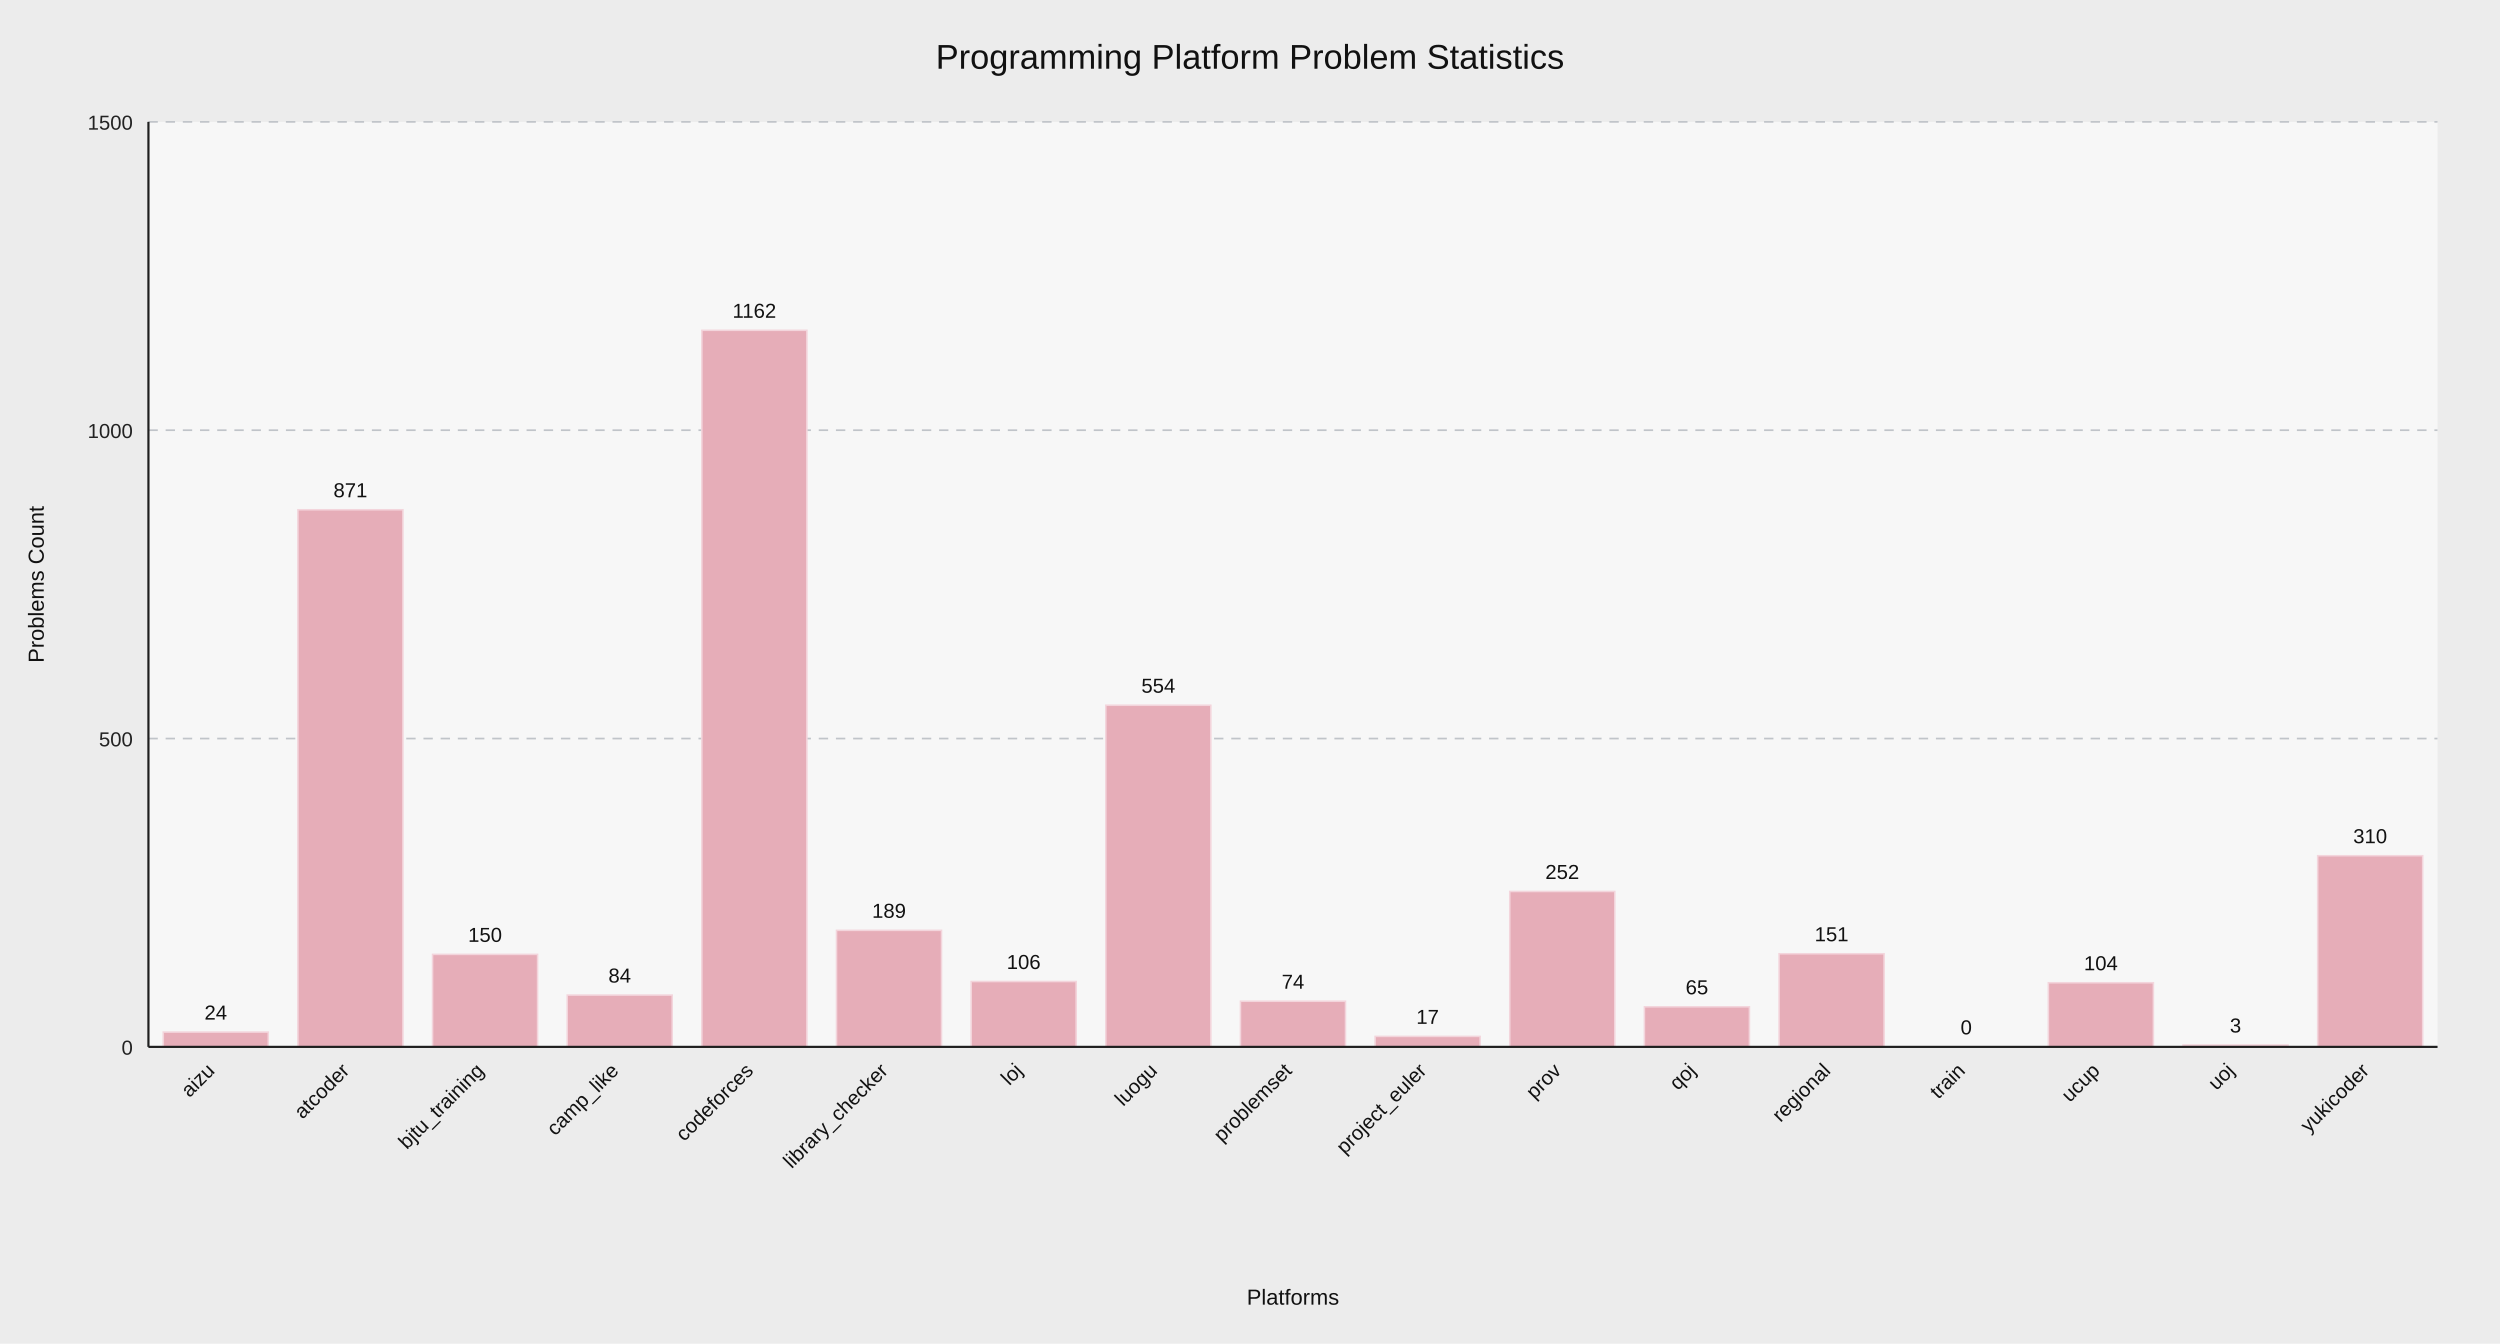
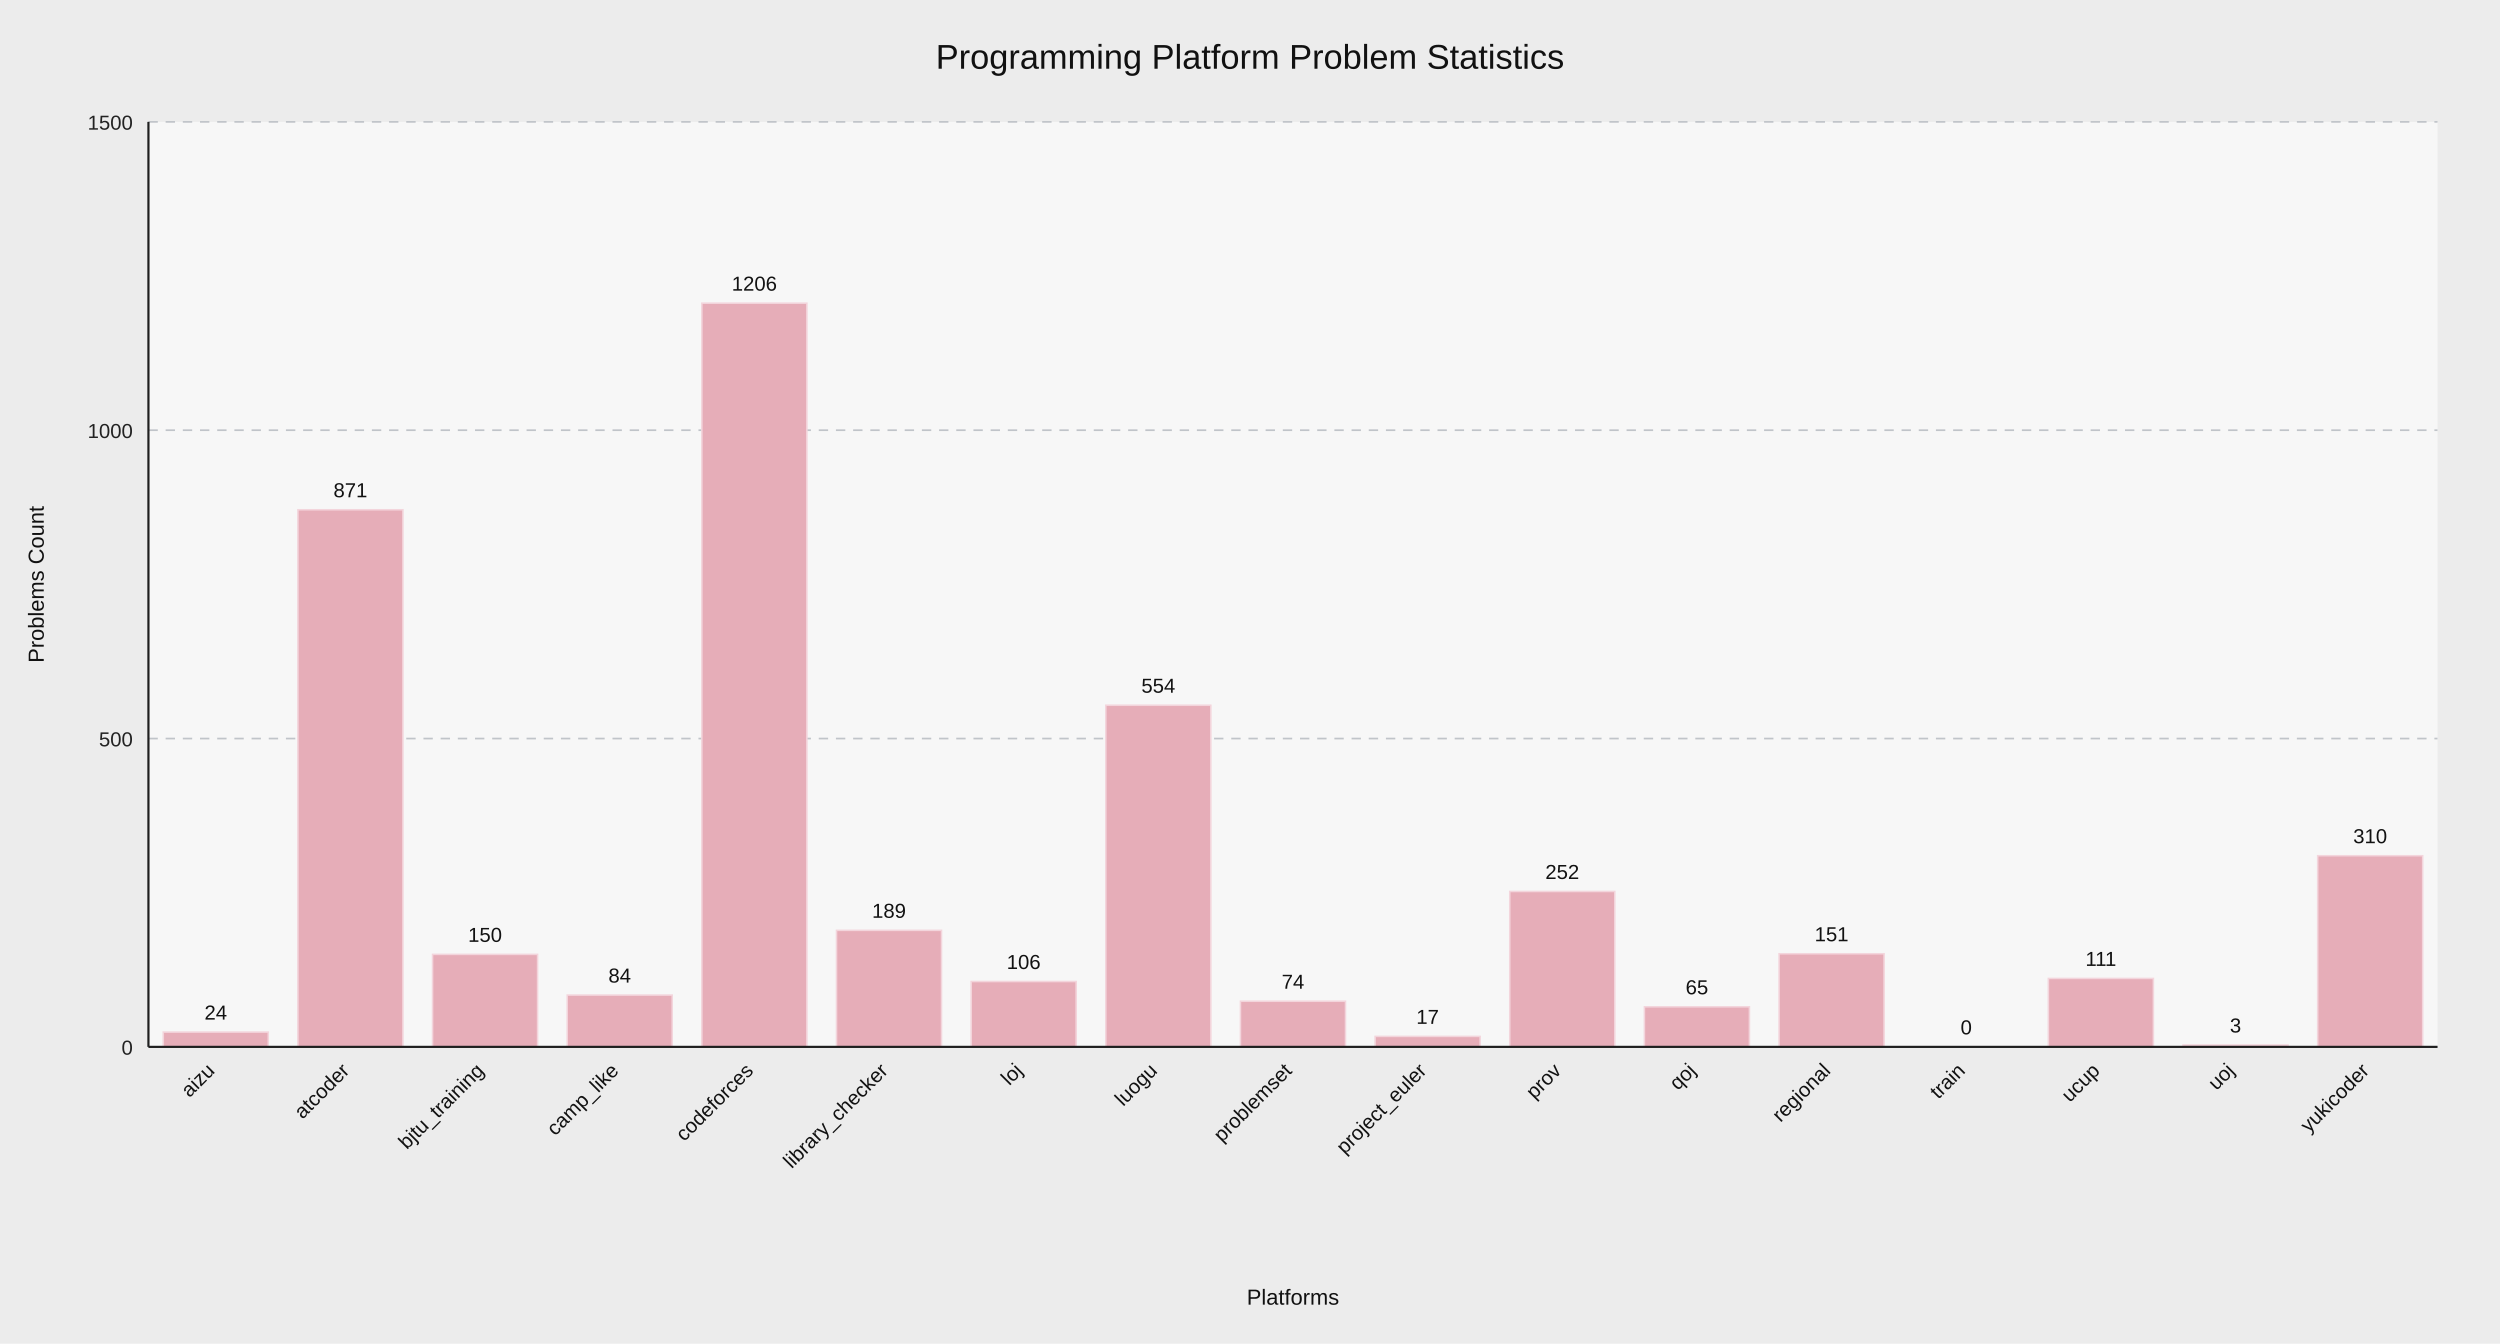
<svg xmlns="http://www.w3.org/2000/svg" width="1600" height="860" viewBox="0 0 1600 860">
  <rect x="0" y="0" width="1600" height="860" fill="#ececec" />
  <rect x="95" y="78" width="1465" height="592" fill="#f7f7f7" />
  <text x="800" y="44" text-anchor="middle" font-size="22" font-family="Segoe UI, Arial, sans-serif" fill="#111">Programming Platform Problem Statistics</text>
  <line x1="95" y1="670" x2="1560" y2="670" stroke="#c0c4c9" stroke-width="1.1" stroke-dasharray="6,5" />
  <text x="85" y="675" text-anchor="end" font-size="13" font-family="Segoe UI, Arial, sans-serif" fill="#222">0</text>
  <line x1="95" y1="472.667" x2="1560" y2="472.667" stroke="#c0c4c9" stroke-width="1.1" stroke-dasharray="6,5" />
  <text x="85" y="477.667" text-anchor="end" font-size="13" font-family="Segoe UI, Arial, sans-serif" fill="#222">500</text>
  <line x1="95" y1="275.333" x2="1560" y2="275.333" stroke="#c0c4c9" stroke-width="1.1" stroke-dasharray="6,5" />
  <text x="85" y="280.333" text-anchor="end" font-size="13" font-family="Segoe UI, Arial, sans-serif" fill="#222">1000</text>
  <line x1="95" y1="78" x2="1560" y2="78" stroke="#c0c4c9" stroke-width="1.1" stroke-dasharray="6,5" />
  <text x="85" y="83" text-anchor="end" font-size="13" font-family="Segoe UI, Arial, sans-serif" fill="#222">1500</text>
  <rect x="104.479" y="660.528" width="67.218" height="9.472" fill="#e6adb8" stroke="#f3d5dc" stroke-width="1" />
  <text x="138.088" y="652.528" text-anchor="middle" font-size="13" font-family="Segoe UI, Arial, sans-serif" fill="#121212">24</text>
  <g transform="translate(138.088,686) rotate(-45)">
    <text text-anchor="end" font-size="13" font-family="Segoe UI, Arial, sans-serif" fill="#121212">aizu</text>
  </g>
  <rect x="190.656" y="326.245" width="67.218" height="343.755" fill="#e6adb8" stroke="#f3d5dc" stroke-width="1" />
  <text x="224.265" y="318.245" text-anchor="middle" font-size="13" font-family="Segoe UI, Arial, sans-serif" fill="#121212">871</text>
  <g transform="translate(224.265,686) rotate(-45)">
    <text text-anchor="end" font-size="13" font-family="Segoe UI, Arial, sans-serif" fill="#121212">atcoder</text>
  </g>
  <rect x="276.832" y="610.8" width="67.218" height="59.2" fill="#e6adb8" stroke="#f3d5dc" stroke-width="1" />
  <text x="310.441" y="602.8" text-anchor="middle" font-size="13" font-family="Segoe UI, Arial, sans-serif" fill="#121212">150</text>
  <g transform="translate(310.441,686) rotate(-45)">
    <text text-anchor="end" font-size="13" font-family="Segoe UI, Arial, sans-serif" fill="#121212">bjtu_training</text>
  </g>
  <rect x="363.009" y="636.848" width="67.218" height="33.152" fill="#e6adb8" stroke="#f3d5dc" stroke-width="1" />
  <text x="396.618" y="628.848" text-anchor="middle" font-size="13" font-family="Segoe UI, Arial, sans-serif" fill="#121212">84</text>
  <g transform="translate(396.618,686) rotate(-45)">
    <text text-anchor="end" font-size="13" font-family="Segoe UI, Arial, sans-serif" fill="#121212">camp_like</text>
  </g>
-   <rect x="449.185" y="211.397" width="67.218" height="458.603" fill="#e6adb8" stroke="#f3d5dc" stroke-width="1" />
-   <text x="482.794" y="203.397" text-anchor="middle" font-size="13" font-family="Segoe UI, Arial, sans-serif" fill="#121212">1162</text>
+   <rect x="449.185" y="194.032" width="67.218" height="475.968" fill="#e6adb8" stroke="#f3d5dc" stroke-width="1" />
+   <text x="482.794" y="186.032" text-anchor="middle" font-size="13" font-family="Segoe UI, Arial, sans-serif" fill="#121212">1206</text>
  <g transform="translate(482.794,686) rotate(-45)">
    <text text-anchor="end" font-size="13" font-family="Segoe UI, Arial, sans-serif" fill="#121212">codeforces</text>
  </g>
  <rect x="535.362" y="595.408" width="67.218" height="74.592" fill="#e6adb8" stroke="#f3d5dc" stroke-width="1" />
  <text x="568.971" y="587.408" text-anchor="middle" font-size="13" font-family="Segoe UI, Arial, sans-serif" fill="#121212">189</text>
  <g transform="translate(568.971,686) rotate(-45)">
    <text text-anchor="end" font-size="13" font-family="Segoe UI, Arial, sans-serif" fill="#121212">library_checker</text>
  </g>
  <rect x="621.538" y="628.165" width="67.218" height="41.835" fill="#e6adb8" stroke="#f3d5dc" stroke-width="1" />
  <text x="655.147" y="620.165" text-anchor="middle" font-size="13" font-family="Segoe UI, Arial, sans-serif" fill="#121212">106</text>
  <g transform="translate(655.147,686) rotate(-45)">
    <text text-anchor="end" font-size="13" font-family="Segoe UI, Arial, sans-serif" fill="#121212">loj</text>
  </g>
  <rect x="707.715" y="451.355" width="67.218" height="218.645" fill="#e6adb8" stroke="#f3d5dc" stroke-width="1" />
  <text x="741.324" y="443.355" text-anchor="middle" font-size="13" font-family="Segoe UI, Arial, sans-serif" fill="#121212">554</text>
  <g transform="translate(741.324,686) rotate(-45)">
    <text text-anchor="end" font-size="13" font-family="Segoe UI, Arial, sans-serif" fill="#121212">luogu</text>
  </g>
  <rect x="793.891" y="640.795" width="67.218" height="29.205" fill="#e6adb8" stroke="#f3d5dc" stroke-width="1" />
  <text x="827.5" y="632.795" text-anchor="middle" font-size="13" font-family="Segoe UI, Arial, sans-serif" fill="#121212">74</text>
  <g transform="translate(827.5,686) rotate(-45)">
    <text text-anchor="end" font-size="13" font-family="Segoe UI, Arial, sans-serif" fill="#121212">problemset</text>
  </g>
  <rect x="880.068" y="663.291" width="67.218" height="6.709" fill="#e6adb8" stroke="#f3d5dc" stroke-width="1" />
  <text x="913.676" y="655.291" text-anchor="middle" font-size="13" font-family="Segoe UI, Arial, sans-serif" fill="#121212">17</text>
  <g transform="translate(913.676,686) rotate(-45)">
    <text text-anchor="end" font-size="13" font-family="Segoe UI, Arial, sans-serif" fill="#121212">project_euler</text>
  </g>
  <rect x="966.244" y="570.544" width="67.218" height="99.456" fill="#e6adb8" stroke="#f3d5dc" stroke-width="1" />
  <text x="999.853" y="562.544" text-anchor="middle" font-size="13" font-family="Segoe UI, Arial, sans-serif" fill="#121212">252</text>
  <g transform="translate(999.853,686) rotate(-45)">
    <text text-anchor="end" font-size="13" font-family="Segoe UI, Arial, sans-serif" fill="#121212">prov</text>
  </g>
  <rect x="1052.42" y="644.347" width="67.218" height="25.653" fill="#e6adb8" stroke="#f3d5dc" stroke-width="1" />
  <text x="1086.03" y="636.347" text-anchor="middle" font-size="13" font-family="Segoe UI, Arial, sans-serif" fill="#121212">65</text>
  <g transform="translate(1086.03,686) rotate(-45)">
    <text text-anchor="end" font-size="13" font-family="Segoe UI, Arial, sans-serif" fill="#121212">qoj</text>
  </g>
  <rect x="1138.6" y="610.405" width="67.218" height="59.595" fill="#e6adb8" stroke="#f3d5dc" stroke-width="1" />
  <text x="1172.21" y="602.405" text-anchor="middle" font-size="13" font-family="Segoe UI, Arial, sans-serif" fill="#121212">151</text>
  <g transform="translate(1172.21,686) rotate(-45)">
    <text text-anchor="end" font-size="13" font-family="Segoe UI, Arial, sans-serif" fill="#121212">regional</text>
  </g>
  <rect x="1224.77" y="670" width="67.218" height="0" fill="#e6adb8" stroke="#f3d5dc" stroke-width="1" />
  <text x="1258.38" y="662" text-anchor="middle" font-size="13" font-family="Segoe UI, Arial, sans-serif" fill="#121212">0</text>
  <g transform="translate(1258.38,686) rotate(-45)">
    <text text-anchor="end" font-size="13" font-family="Segoe UI, Arial, sans-serif" fill="#121212">train</text>
  </g>
-   <rect x="1310.95" y="628.955" width="67.218" height="41.045" fill="#e6adb8" stroke="#f3d5dc" stroke-width="1" />
-   <text x="1344.56" y="620.955" text-anchor="middle" font-size="13" font-family="Segoe UI, Arial, sans-serif" fill="#121212">104</text>
+   <rect x="1310.95" y="626.192" width="67.218" height="43.808" fill="#e6adb8" stroke="#f3d5dc" stroke-width="1" />
+   <text x="1344.56" y="618.192" text-anchor="middle" font-size="13" font-family="Segoe UI, Arial, sans-serif" fill="#121212">111</text>
  <g transform="translate(1344.56,686) rotate(-45)">
    <text text-anchor="end" font-size="13" font-family="Segoe UI, Arial, sans-serif" fill="#121212">ucup</text>
  </g>
  <rect x="1397.13" y="668.816" width="67.218" height="1.184" fill="#e6adb8" stroke="#f3d5dc" stroke-width="1" />
  <text x="1430.74" y="660.816" text-anchor="middle" font-size="13" font-family="Segoe UI, Arial, sans-serif" fill="#121212">3</text>
  <g transform="translate(1430.74,686) rotate(-45)">
    <text text-anchor="end" font-size="13" font-family="Segoe UI, Arial, sans-serif" fill="#121212">uoj</text>
  </g>
  <rect x="1483.3" y="547.653" width="67.218" height="122.347" fill="#e6adb8" stroke="#f3d5dc" stroke-width="1" />
  <text x="1516.91" y="539.653" text-anchor="middle" font-size="13" font-family="Segoe UI, Arial, sans-serif" fill="#121212">310</text>
  <g transform="translate(1516.91,686) rotate(-45)">
    <text text-anchor="end" font-size="13" font-family="Segoe UI, Arial, sans-serif" fill="#121212">yukicoder</text>
  </g>
  <line x1="95" y1="78" x2="95" y2="670" stroke="#1f1f1f" stroke-width="1.4" />
  <line x1="95" y1="670" x2="1560" y2="670" stroke="#1f1f1f" stroke-width="1.4" />
  <text x="827.5" y="835" text-anchor="middle" font-size="14" font-family="Segoe UI, Arial, sans-serif" fill="#111">Platforms</text>
  <g transform="translate(28,374) rotate(-90)">
    <text text-anchor="middle" font-size="14" font-family="Segoe UI, Arial, sans-serif" fill="#111">Problems Count</text>
  </g>
</svg>
